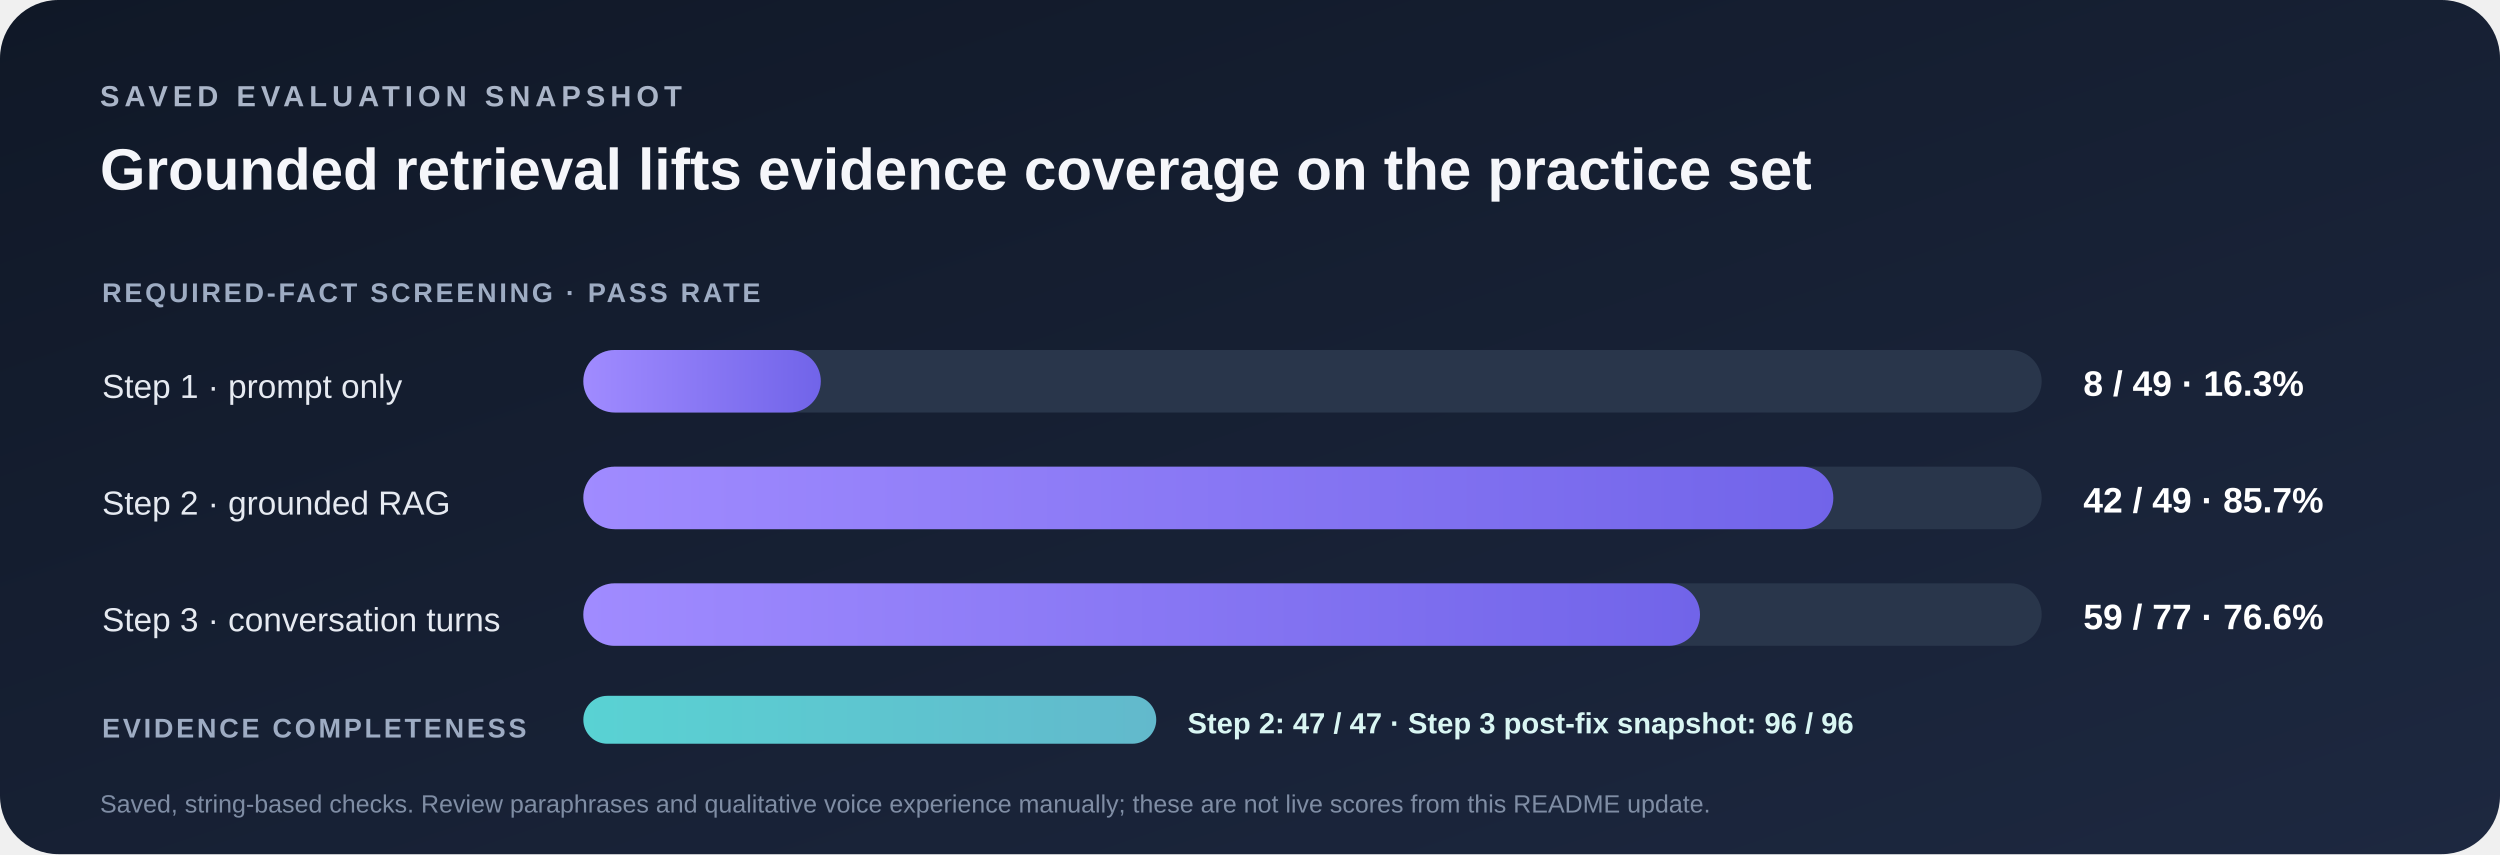
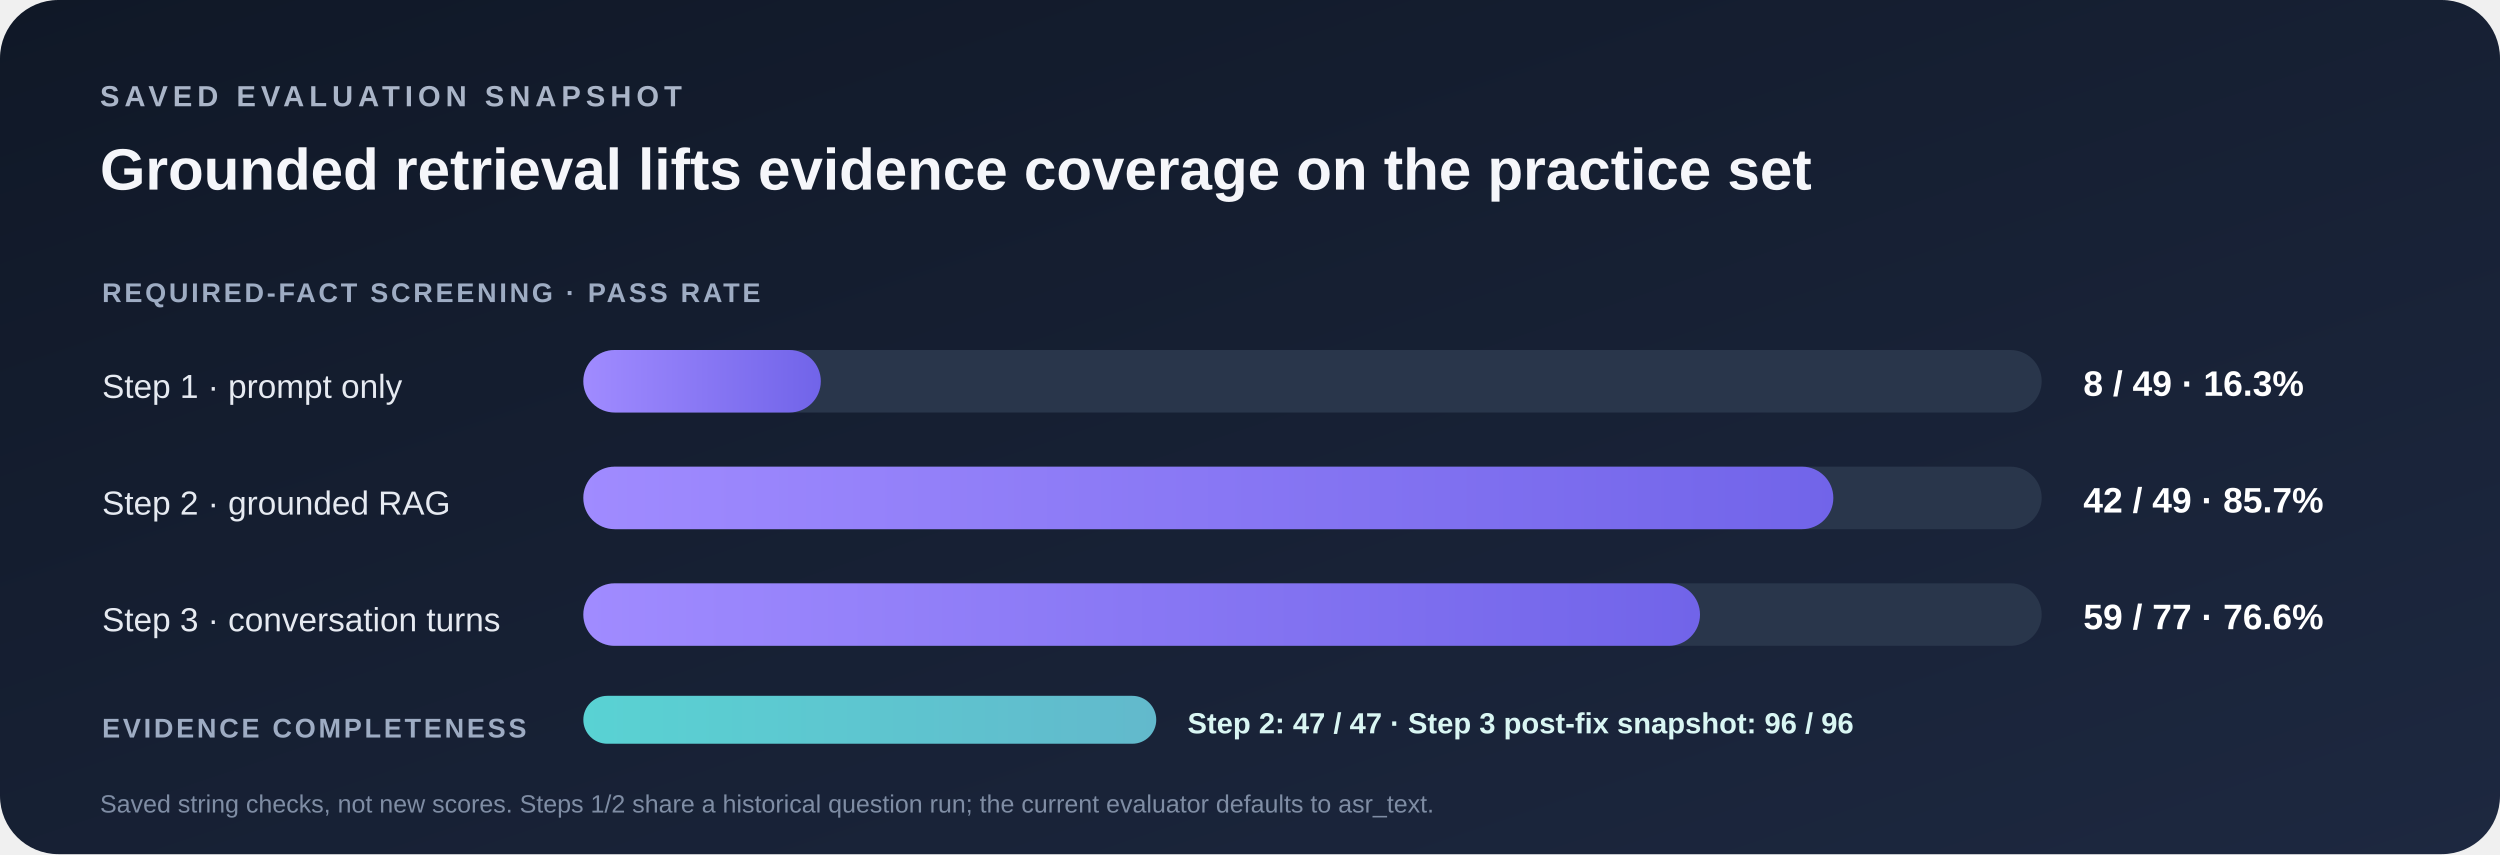
<svg xmlns="http://www.w3.org/2000/svg" width="1200" height="410" viewBox="0 0 1200 410" role="img" aria-labelledby="title desc">
  <defs>
    <linearGradient id="bg" x2="1" y2="1">
      <stop stop-color="#101827" />
      <stop offset="1" stop-color="#1d2840" />
    </linearGradient>
    <linearGradient id="violet" x2="1">
      <stop stop-color="#a08bff" />
      <stop offset="1" stop-color="#7164e9" />
    </linearGradient>
    <linearGradient id="teal" x2="1">
      <stop stop-color="#59d2d3" />
      <stop offset="1" stop-color="#62b9cc" />
    </linearGradient>
  </defs>
  <rect width="1200" height="410" rx="28" fill="url(#bg)" />
  <text x="48" y="51" fill="#aab5c8" font-family="Segoe UI,Arial" font-size="14" font-weight="700" letter-spacing="2.4">SAVED EVALUATION SNAPSHOT</text>
  <text x="48" y="91" fill="#f5f6fa" font-family="Segoe UI,Arial" font-size="28" font-weight="700">Grounded retrieval lifts evidence coverage on the practice set</text>
  <g font-family="Segoe UI,Arial">
    <text x="49" y="145" fill="#9eacc3" font-size="13" font-weight="700" letter-spacing="1.3">REQUIRED-FACT SCREENING · PASS RATE</text>
    <text x="49" y="191" fill="#e6eaf1" font-size="16">Step 1 · prompt only</text>
    <rect x="280" y="168" width="700" height="30" rx="15" fill="#29364b" />
    <rect x="280" y="168" width="114" height="30" rx="15" fill="url(#violet)" />
    <text x="1000" y="190" fill="#fff" font-size="17" font-weight="700">8 / 49 · 16.3%</text>
    <text x="49" y="247" fill="#e6eaf1" font-size="16">Step 2 · grounded RAG</text>
    <rect x="280" y="224" width="700" height="30" rx="15" fill="#29364b" />
    <rect x="280" y="224" width="600" height="30" rx="15" fill="url(#violet)" />
    <text x="1000" y="246" fill="#fff" font-size="17" font-weight="700">42 / 49 · 85.7%</text>
    <text x="49" y="303" fill="#e6eaf1" font-size="16">Step 3 · conversation turns</text>
    <rect x="280" y="280" width="700" height="30" rx="15" fill="#29364b" />
    <rect x="280" y="280" width="536" height="30" rx="15" fill="url(#violet)" />
    <text x="1000" y="302" fill="#fff" font-size="17" font-weight="700">59 / 77 · 76.6%</text>
    <text x="49" y="354" fill="#9eacc3" font-size="13" font-weight="700" letter-spacing="1.3">EVIDENCE COMPLETENESS</text>
    <rect x="280" y="334" width="275" height="23" rx="11.5" fill="url(#teal)" />
    <text x="570" y="352" fill="#d9f6f3" font-size="14" font-weight="700">Step 2: 47 / 47 · Step 3 post-fix snapshot: 96 / 96</text>
  </g>
-   <text x="48" y="390" fill="#7f8da4" font-family="Segoe UI,Arial" font-size="12">Saved, string-based checks. Review paraphrases and qualitative voice experience manually; these are not live scores from this README update.</text>
+   <text x="48" y="390" fill="#7f8da4" font-family="Segoe UI,Arial" font-size="12">Saved string checks, not new scores. Steps 1/2 share a historical question run; the current evaluator defaults to asr_text.</text>
</svg>
